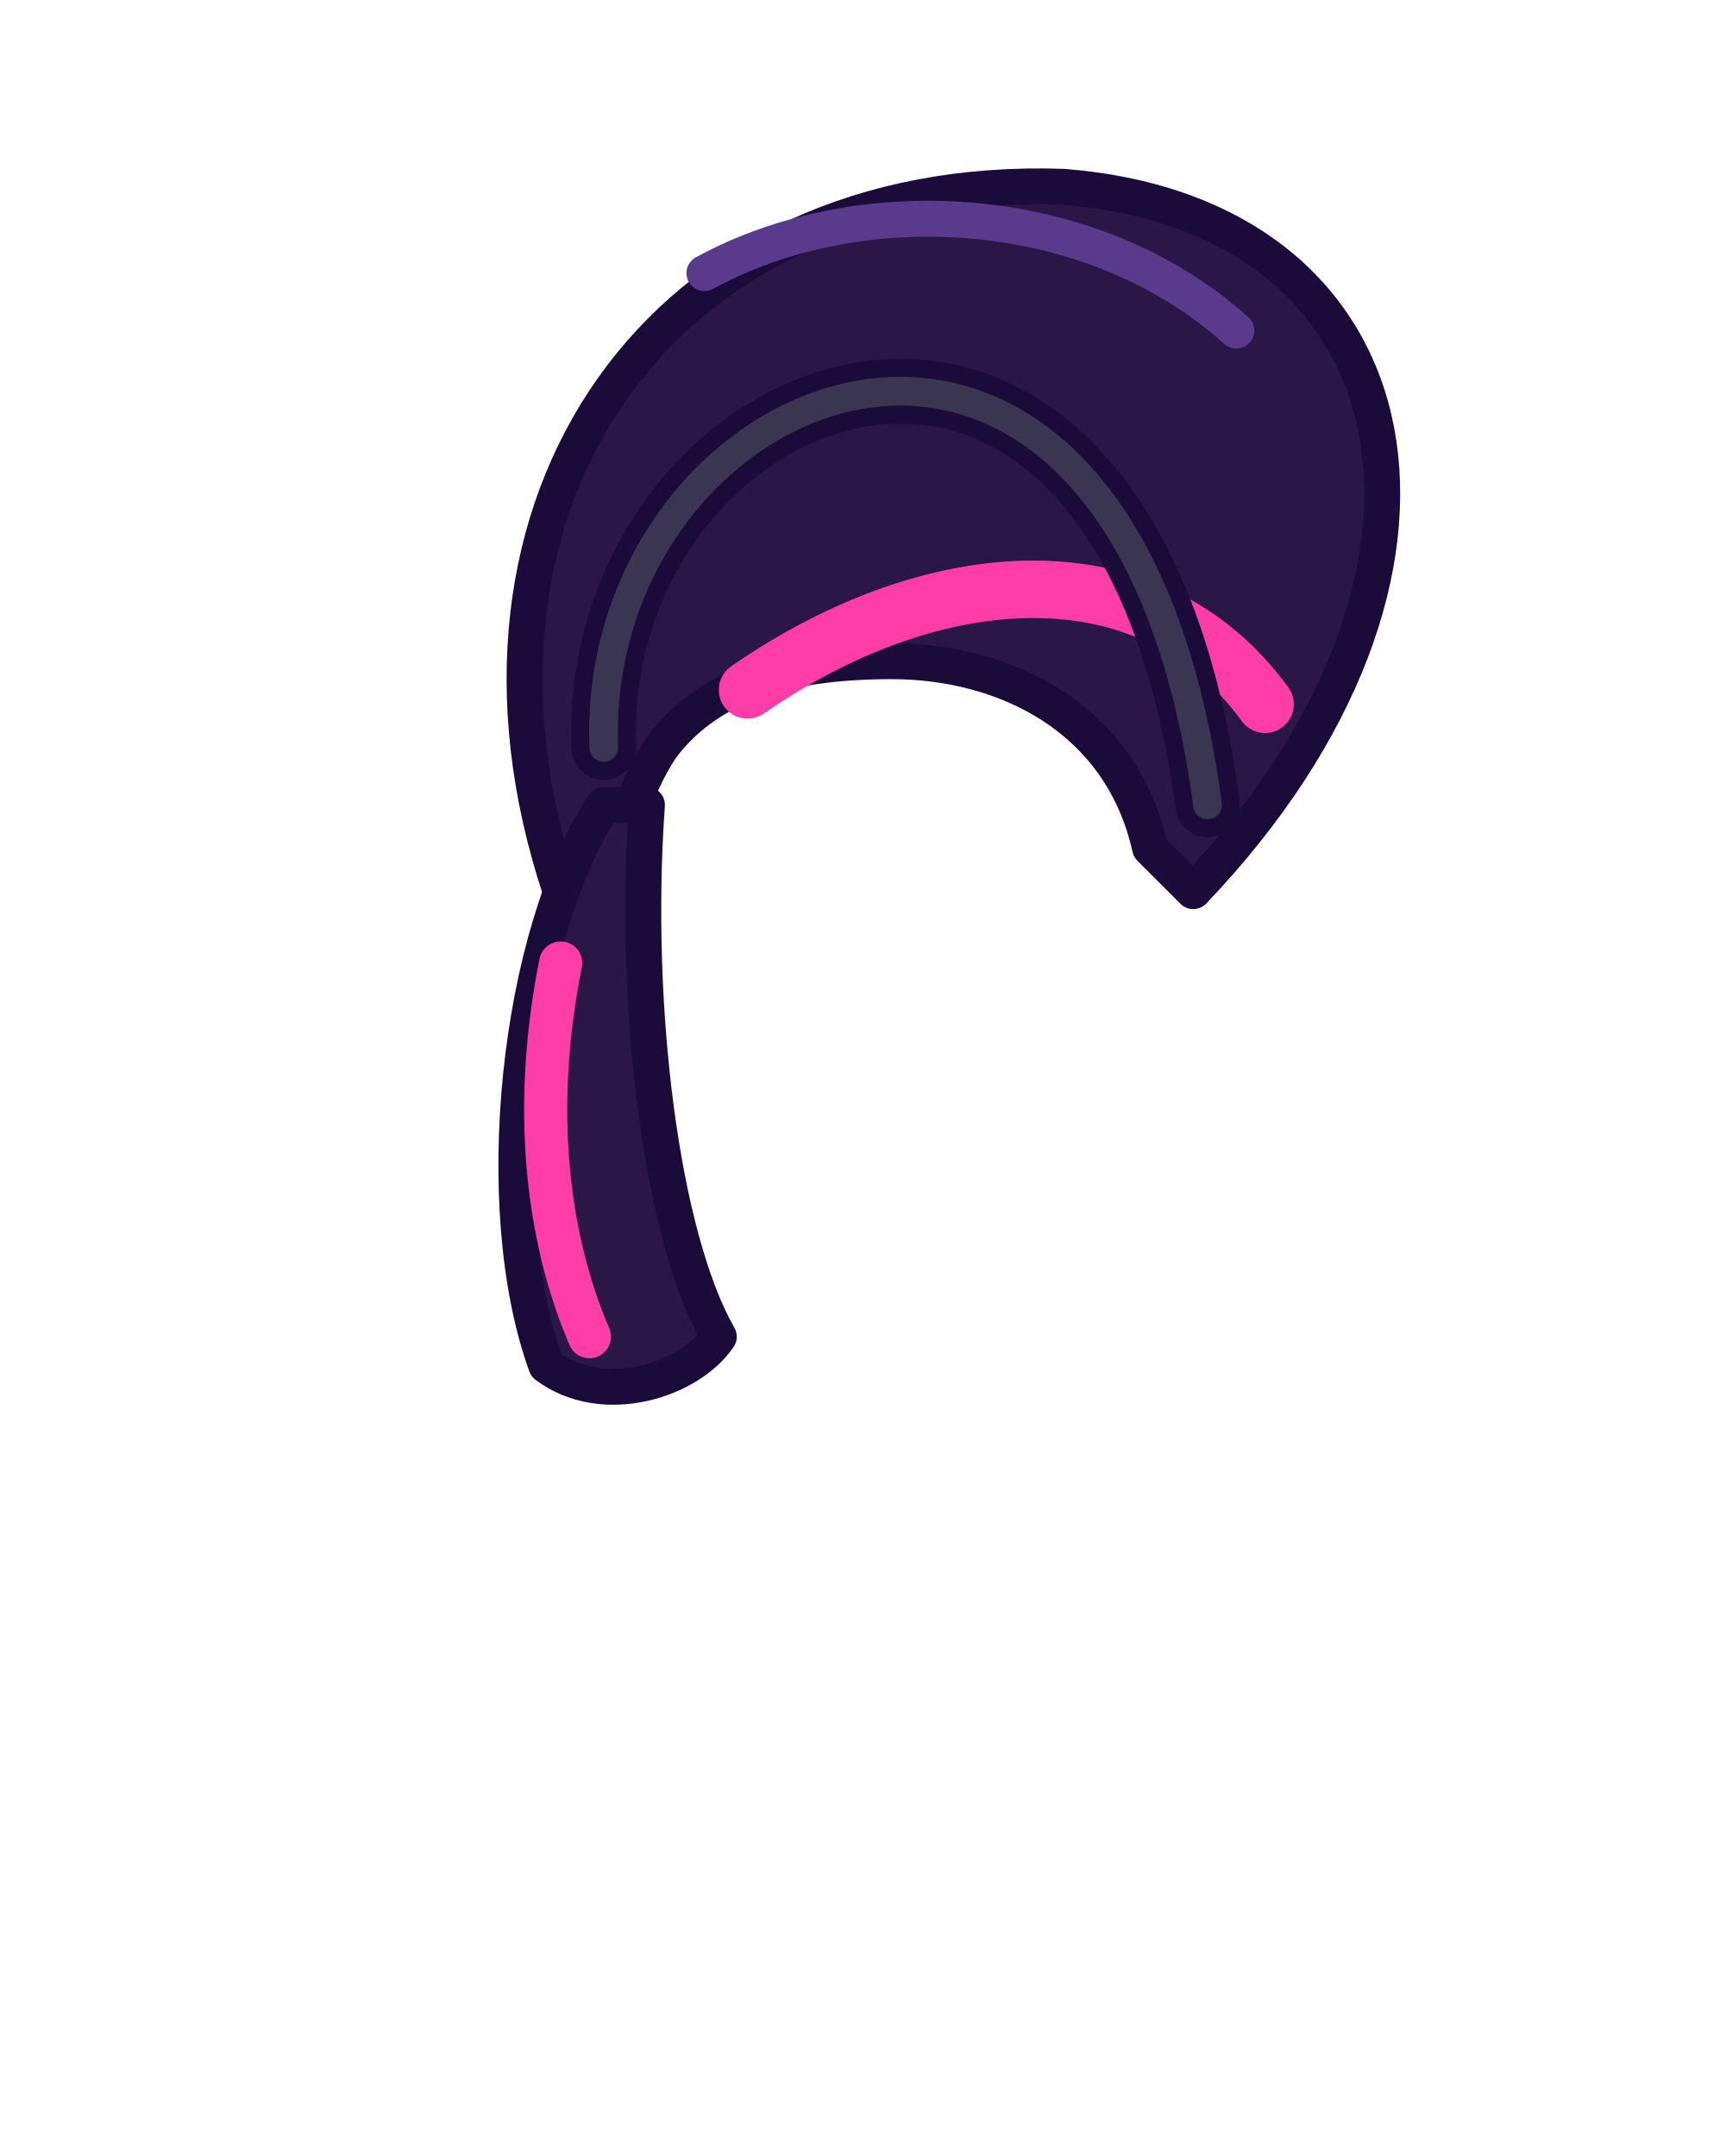
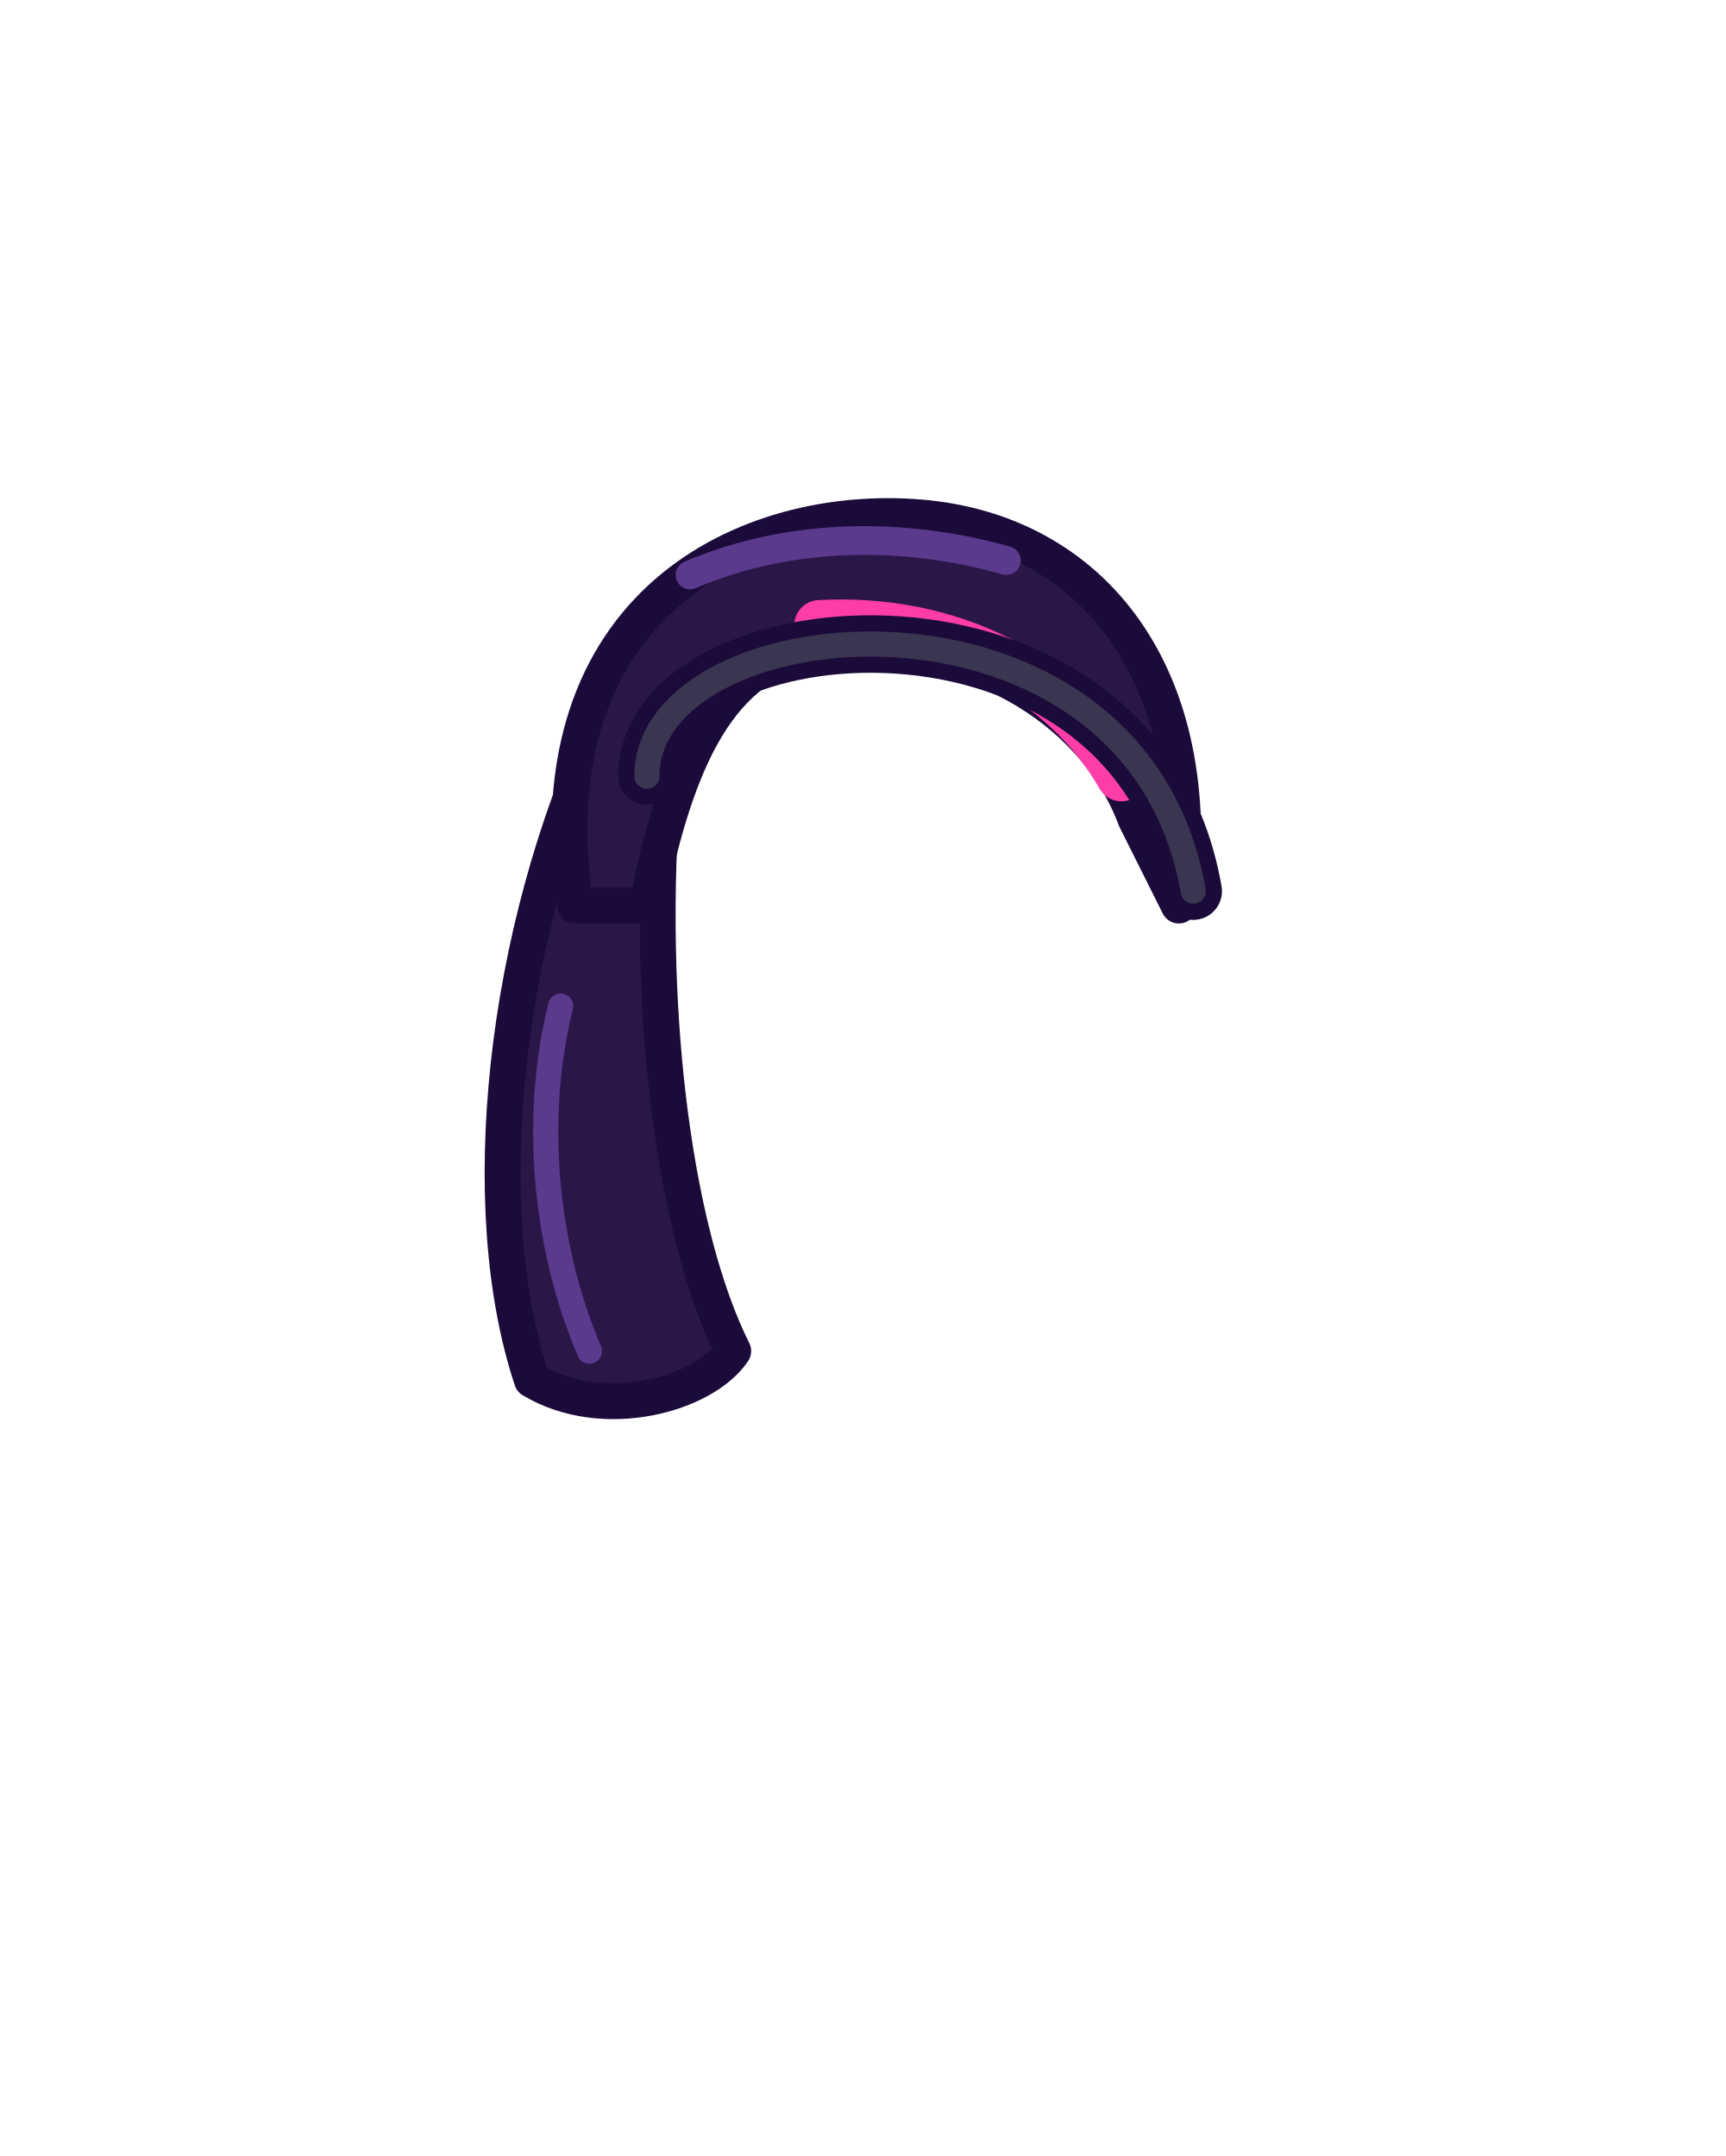
<svg xmlns="http://www.w3.org/2000/svg" viewBox="0 0 240 300" width="960" height="1200" overflow="visible">
  <g stroke="#1B0B3A" stroke-width="5" stroke-linejoin="round" stroke-linecap="round">
-     <path d="M78 124 C60 70 92 24 148 26 C198 30 208 80 166 124 L160 118 C156 100 140 92 124 92 C108 92 98 96 92 104 C88 110 86 118 84 124 Z" fill="#2B1648" />
-     <path d="M84 112 C72 130 68 168 76 190 C84 196 96 192 100 186 C92 172 88 140 90 112 Z" fill="#2B1648" />
-     <path d="M98 38 C120 26 152 28 172 46" fill="none" stroke="#5A3A8C" stroke-width="5" />
-     <path d="M104 96 C130 78 160 76 176 98" fill="none" stroke="#FF3DA8" stroke-width="8" />
-     <path d="M78 134 C74 154 76 172 82 186" fill="none" stroke="#FF3DA8" stroke-width="6" />
-     <path d="M84 104 C82 52 156 22 168 112" fill="none" stroke-width="9" />
-     <path d="M84 104 C82 52 156 22 168 112" fill="none" stroke="#3A3550" stroke-width="4" />
+     <path d="M84 100 C70 130 66 168 74 192 C84 198 98 194 102 188 C94 172 90 142 92 112 Z" fill="#2B1648" />
+     <path d="M80 126 C74 84 104 70 128 72 C152 74 168 94 164 126 L158 114 C152 98 134 88 114 90 C100 92 94 106 90 126 Z" fill="#2B1648" />
+     <path d="M96 80 C110 74 126 74 140 78" fill="none" stroke="#5A3A8C" stroke-width="4" />
+     <path d="M156 108 C148 94 132 86 114 87" fill="none" stroke="#FF3DA8" stroke-width="7" />
+     <path d="M78 140 C74 156 76 174 82 188" fill="none" stroke="#5A3A8C" stroke-width="3.5" />
+     <path d="M90 108 C90 84 158 78 166 124" fill="none" stroke-width="8" />
+     <path d="M90 108 C90 84 158 78 166 124" fill="none" stroke="#3A3550" stroke-width="3.5" />
  </g>
</svg>
